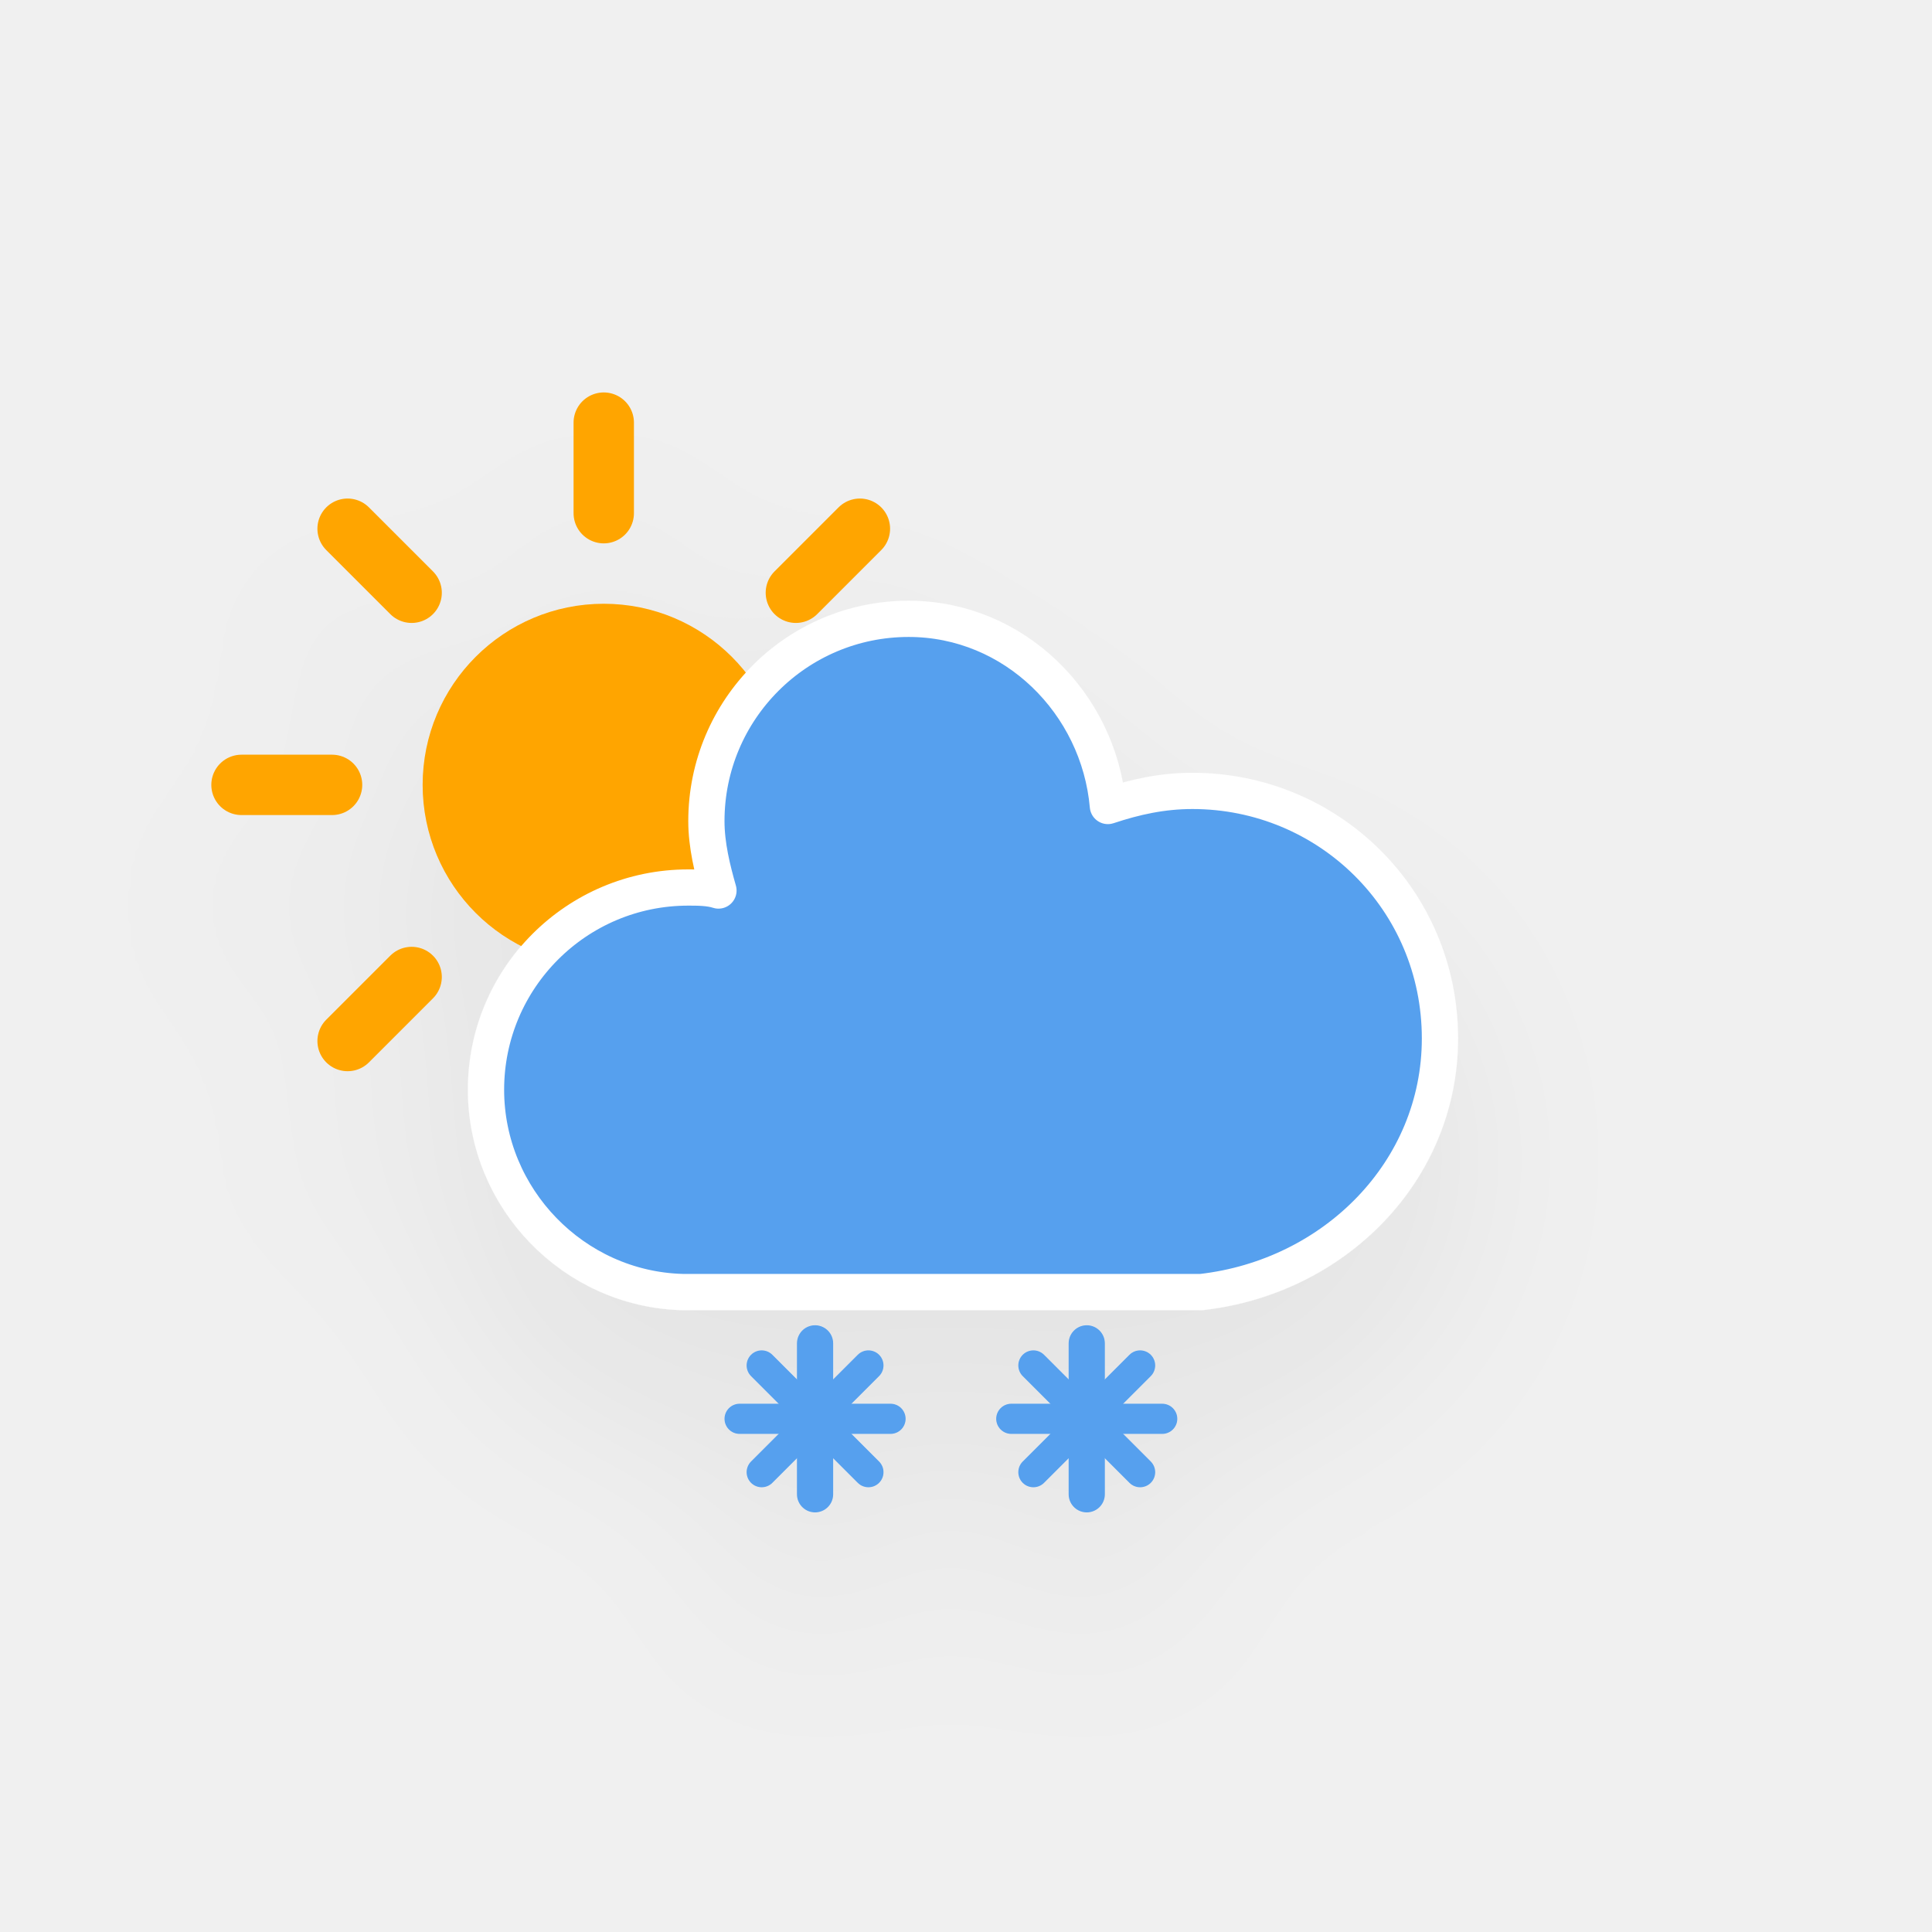
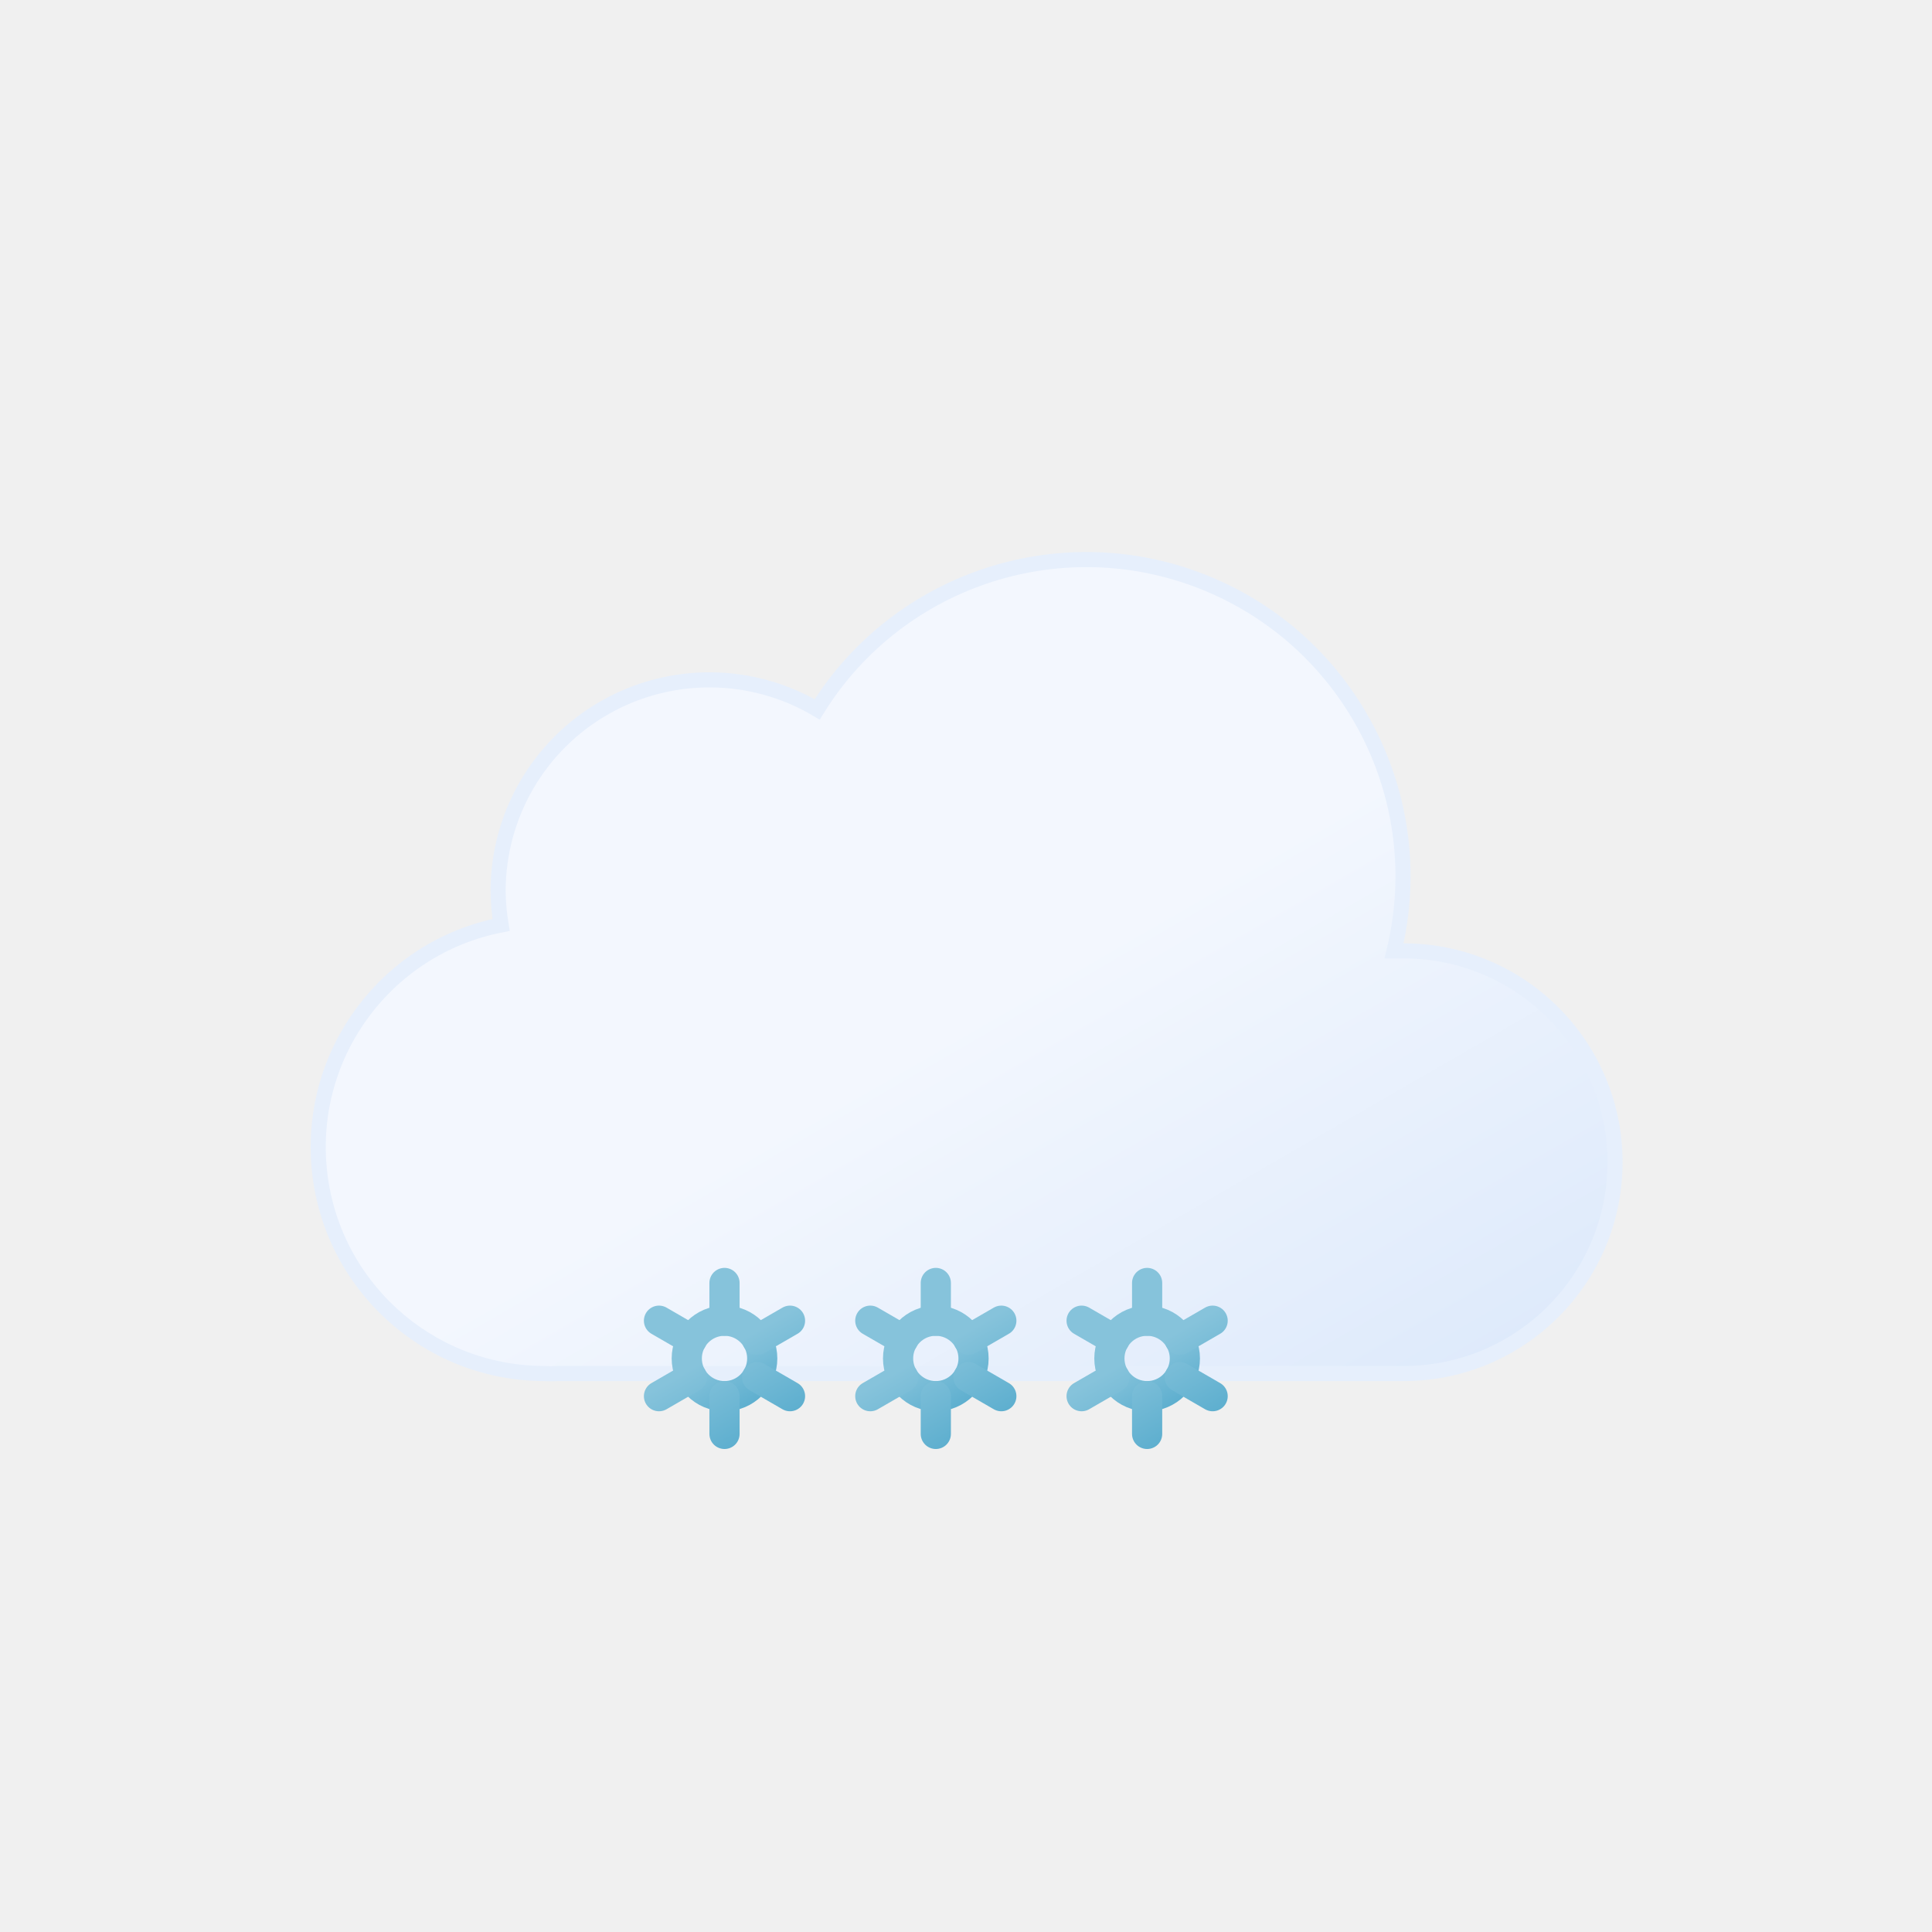
- <svg xmlns="http://www.w3.org/2000/svg" version="1.1" width="64" height="64" viewbox="0 0 64 64">
+ <svg xmlns="http://www.w3.org/2000/svg" xmlns:xlink="http://www.w3.org/1999/xlink" viewBox="0 0 64 64">
  <defs>
-     <filter id="blur" width="200%" height="200%">
-       <feGaussianBlur in="SourceAlpha" stdDeviation="3" />
-       <feOffset dx="0" dy="4" result="offsetblur" />
-       <feComponentTransfer>
-         <feFuncA type="linear" slope="0.05" />
-       </feComponentTransfer>
-       <feMerge>
-         <feMergeNode />
-         <feMergeNode in="SourceGraphic" />
-       </feMerge>
-     </filter>
-     <style type="text/css">
- /*
- ** CLOUDS
- */
- @keyframes am-weather-cloud-2 {
-   0% {
-     -webkit-transform: translate(0px,0px);
-        -moz-transform: translate(0px,0px);
-         -ms-transform: translate(0px,0px);
-             transform: translate(0px,0px);
-   }
- 
-   50% {
-     -webkit-transform: translate(2px,0px);
-        -moz-transform: translate(2px,0px);
-         -ms-transform: translate(2px,0px);
-             transform: translate(2px,0px);
-   }
- 
-   100% {
-     -webkit-transform: translate(0px,0px);
-        -moz-transform: translate(0px,0px);
-         -ms-transform: translate(0px,0px);
-             transform: translate(0px,0px);
-   }
- }
- 
- .am-weather-cloud-2 {
-   -webkit-animation-name: am-weather-cloud-2;
-      -moz-animation-name: am-weather-cloud-2;
-           animation-name: am-weather-cloud-2;
-   -webkit-animation-duration: 3s;
-      -moz-animation-duration: 3s;
-           animation-duration: 3s;
-   -webkit-animation-timing-function: linear;
-      -moz-animation-timing-function: linear;
-           animation-timing-function: linear;
-   -webkit-animation-iteration-count: infinite;
-      -moz-animation-iteration-count: infinite;
-           animation-iteration-count: infinite;
- }
- 
- /*
- ** SUN
- */
- @keyframes am-weather-sun {
-   0% {
-     -webkit-transform: rotate(0deg);
-        -moz-transform: rotate(0deg);
-         -ms-transform: rotate(0deg);
-             transform: rotate(0deg);
-   }
- 
-   100% {
-     -webkit-transform: rotate(360deg);
-        -moz-transform: rotate(360deg);
-         -ms-transform: rotate(360deg);
-             transform: rotate(360deg);
-   }
- }
- 
- .am-weather-sun {
-   -webkit-animation-name: am-weather-sun;
-      -moz-animation-name: am-weather-sun;
-       -ms-animation-name: am-weather-sun;
-           animation-name: am-weather-sun;
-   -webkit-animation-duration: 9s;
-      -moz-animation-duration: 9s;
-       -ms-animation-duration: 9s;
-           animation-duration: 9s;
-   -webkit-animation-timing-function: linear;
-      -moz-animation-timing-function: linear;
-       -ms-animation-timing-function: linear;
-           animation-timing-function: linear;
-   -webkit-animation-iteration-count: infinite;
-      -moz-animation-iteration-count: infinite;
-       -ms-animation-iteration-count: infinite;
-           animation-iteration-count: infinite;
- }
- 
- @keyframes am-weather-sun-shiny {
-   0% {
-     stroke-dasharray: 3px 10px;
-     stroke-dashoffset: 0px;
-   }
- 
-   50% {
-     stroke-dasharray: 0.1px 10px;
-     stroke-dashoffset: -1px;
-   }
- 
-   100% {
-     stroke-dasharray: 3px 10px;
-     stroke-dashoffset: 0px;
-   }
- }
- 
- .am-weather-sun-shiny line {
-   -webkit-animation-name: am-weather-sun-shiny;
-      -moz-animation-name: am-weather-sun-shiny;
-       -ms-animation-name: am-weather-sun-shiny;
-           animation-name: am-weather-sun-shiny;
-   -webkit-animation-duration: 2s;
-      -moz-animation-duration: 2s;
-       -ms-animation-duration: 2s;
-           animation-duration: 2s;
-   -webkit-animation-timing-function: linear;
-      -moz-animation-timing-function: linear;
-       -ms-animation-timing-function: linear;
-           animation-timing-function: linear;
-   -webkit-animation-iteration-count: infinite;
-      -moz-animation-iteration-count: infinite;
-       -ms-animation-iteration-count: infinite;
-           animation-iteration-count: infinite;
- }
- 
- /*
- ** SNOW
- */
- @keyframes am-weather-snow {
-   0% {
-     -webkit-transform: translateX(0) translateY(0);
-        -moz-transform: translateX(0) translateY(0);
-         -ms-transform: translateX(0) translateY(0);
-             transform: translateX(0) translateY(0);
-   }
- 
-   33.33% {
-     -webkit-transform: translateX(-1.2px) translateY(2px);
-        -moz-transform: translateX(-1.2px) translateY(2px);
-         -ms-transform: translateX(-1.2px) translateY(2px);
-             transform: translateX(-1.2px) translateY(2px);
-   }
- 
-   66.66% {
-     -webkit-transform: translateX(1.4px) translateY(4px);
-        -moz-transform: translateX(1.4px) translateY(4px);
-         -ms-transform: translateX(1.4px) translateY(4px);
-             transform: translateX(1.4px) translateY(4px);
-     opacity: 1;
-   }
- 
-   100% {
-     -webkit-transform: translateX(-1.6px) translateY(6px);
-        -moz-transform: translateX(-1.6px) translateY(6px);
-         -ms-transform: translateX(-1.6px) translateY(6px);
-             transform: translateX(-1.6px) translateY(6px);
-     opacity: 0;
-   }
- }
- 
- .am-weather-snow-1 {
-   -webkit-animation-name: am-weather-snow;
-      -moz-animation-name: am-weather-snow;
-       -ms-animation-name: am-weather-snow;
-           animation-name: am-weather-snow;
-   -webkit-animation-duration: 2s;
-      -moz-animation-duration: 2s;
-       -ms-animation-duration: 2s;
-           animation-duration: 2s;
-   -webkit-animation-timing-function: linear;
-      -moz-animation-timing-function: linear;
-       -ms-animation-timing-function: linear;
-           animation-timing-function: linear;
-   -webkit-animation-iteration-count: infinite;
-      -moz-animation-iteration-count: infinite;
-       -ms-animation-iteration-count: infinite;
-           animation-iteration-count: infinite;
- }
- 
- .am-weather-snow-2 {
-   -webkit-animation-name: am-weather-snow;
-      -moz-animation-name: am-weather-snow;
-       -ms-animation-name: am-weather-snow;
-           animation-name: am-weather-snow;
-   -webkit-animation-delay: 1.2s;
-      -moz-animation-delay: 1.2s;
-       -ms-animation-delay: 1.2s;
-           animation-delay: 1.2s;
-   -webkit-animation-duration: 2s;
-      -moz-animation-duration: 2s;
-       -ms-animation-duration: 2s;
-           animation-duration: 2s;
-   -webkit-animation-timing-function: linear;
-      -moz-animation-timing-function: linear;
-       -ms-animation-timing-function: linear;
-           animation-timing-function: linear;
-   -webkit-animation-iteration-count: infinite;
-      -moz-animation-iteration-count: infinite;
-       -ms-animation-iteration-count: infinite;
-           animation-iteration-count: infinite;
- }
-         </style>
+     <linearGradient id="a" x1="22.56" y1="21.96" x2="39.2" y2="50.8" gradientUnits="userSpaceOnUse">
+       <stop offset="0" stop-color="#f3f7fe" />
+       <stop offset="0.45" stop-color="#f3f7fe" />
+       <stop offset="1" stop-color="#deeafb" />
+     </linearGradient>
+     <linearGradient id="b" x1="30.12" y1="43.48" x2="31.88" y2="46.52" gradientUnits="userSpaceOnUse">
+       <stop offset="0" stop-color="#86c3db" />
+       <stop offset="0.45" stop-color="#86c3db" />
+       <stop offset="1" stop-color="#5eafcf" />
+     </linearGradient>
+     <linearGradient id="c" x1="29.67" y1="42.69" x2="32.33" y2="47.31" xlink:href="#b" />
+     <linearGradient id="d" x1="23.12" y1="43.48" x2="24.88" y2="46.52" xlink:href="#b" />
+     <linearGradient id="e" x1="22.67" y1="42.69" x2="25.33" y2="47.31" xlink:href="#b" />
+     <linearGradient id="f" x1="37.12" y1="43.48" x2="38.88" y2="46.52" xlink:href="#b" />
+     <linearGradient id="g" x1="36.67" y1="42.69" x2="39.33" y2="47.31" xlink:href="#b" />
  </defs>
-   <g filter="url(#blur)" id="snowy-3">
-     <g transform="translate(20,10)">
-       <g transform="translate(0,16)">
-         <g class="am-weather-sun">
-           <g>
-             <line fill="none" stroke="orange" stroke-linecap="round" stroke-width="2" transform="translate(0,9)" x1="0" x2="0" y1="0" y2="3" />
-           </g>
-           <g transform="rotate(45)">
-             <line fill="none" stroke="orange" stroke-linecap="round" stroke-width="2" transform="translate(0,9)" x1="0" x2="0" y1="0" y2="3" />
-           </g>
-           <g transform="rotate(90)">
-             <line fill="none" stroke="orange" stroke-linecap="round" stroke-width="2" transform="translate(0,9)" x1="0" x2="0" y1="0" y2="3" />
-           </g>
-           <g transform="rotate(135)">
-             <line fill="none" stroke="orange" stroke-linecap="round" stroke-width="2" transform="translate(0,9)" x1="0" x2="0" y1="0" y2="3" />
-           </g>
-           <g transform="rotate(180)">
-             <line fill="none" stroke="orange" stroke-linecap="round" stroke-width="2" transform="translate(0,9)" x1="0" x2="0" y1="0" y2="3" />
-           </g>
-           <g transform="rotate(225)">
-             <line fill="none" stroke="orange" stroke-linecap="round" stroke-width="2" transform="translate(0,9)" x1="0" x2="0" y1="0" y2="3" />
-           </g>
-           <g transform="rotate(270)">
-             <line fill="none" stroke="orange" stroke-linecap="round" stroke-width="2" transform="translate(0,9)" x1="0" x2="0" y1="0" y2="3" />
-           </g>
-           <g transform="rotate(315)">
-             <line fill="none" stroke="orange" stroke-linecap="round" stroke-width="2" transform="translate(0,9)" x1="0" x2="0" y1="0" y2="3" />
-           </g>
-         </g>
-         <circle cx="0" cy="0" fill="orange" r="5" stroke="orange" stroke-width="2" />
-       </g>
-       <g>
-         <path d="M47.7,35.4c0-4.6-3.7-8.2-8.2-8.2c-1,0-1.9,0.2-2.8,0.5c-0.3-3.4-3.1-6.2-6.6-6.2c-3.7,0-6.7,3-6.7,6.7c0,0.8,0.2,1.6,0.4,2.3    c-0.3-0.1-0.7-0.1-1-0.1c-3.7,0-6.7,3-6.7,6.7c0,3.6,2.9,6.6,6.5,6.7l17.2,0C44.2,43.3,47.7,39.8,47.7,35.4z" fill="#57A0EE" stroke="white" stroke-linejoin="round" stroke-width="1.2" transform="translate(-20,-11)" />
-       </g>
-       <g class="am-weather-snow-1">
-         <g transform="translate(7,28)">
-           <line fill="none" stroke="#57A0EE" stroke-linecap="round" stroke-width="1.2" transform="translate(0,9), rotate(0)" x1="0" x2="0" y1="-2.5" y2="2.5" />
-           <line fill="none" stroke="#57A0EE" stroke-linecap="round" stroke-width="1" transform="translate(0,9), rotate(45)" x1="0" x2="0" y1="-2.5" y2="2.5" />
-           <line fill="none" stroke="#57A0EE" stroke-linecap="round" stroke-width="1" transform="translate(0,9), rotate(90)" x1="0" x2="0" y1="-2.5" y2="2.5" />
-           <line fill="none" stroke="#57A0EE" stroke-linecap="round" stroke-width="1" transform="translate(0,9), rotate(135)" x1="0" x2="0" y1="-2.5" y2="2.5" />
-         </g>
-       </g>
-       <g class="am-weather-snow-2">
-         <g transform="translate(16,28)">
-           <line fill="none" stroke="#57A0EE" stroke-linecap="round" stroke-width="1.2" transform="translate(0,9), rotate(0)" x1="0" x2="0" y1="-2.5" y2="2.5" />
-           <line fill="none" stroke="#57A0EE" stroke-linecap="round" stroke-width="1" transform="translate(0,9), rotate(45)" x1="0" x2="0" y1="-2.5" y2="2.5" />
-           <line fill="none" stroke="#57A0EE" stroke-linecap="round" stroke-width="1" transform="translate(0,9), rotate(90)" x1="0" x2="0" y1="-2.5" y2="2.5" />
-           <line fill="none" stroke="#57A0EE" stroke-linecap="round" stroke-width="1" transform="translate(0,9), rotate(135)" x1="0" x2="0" y1="-2.5" y2="2.5" />
-         </g>
-       </g>
-     </g>
+   <path d="M46.5,31.5l-.32,0a10.49,10.49,0,0,0-19.11-8,7,7,0,0,0-10.57,6,7.21,7.21,0,0,0,.1,1.14A7.5,7.5,0,0,0,18,45.5a4.19,4.19,0,0,0,.5,0v0h28a7,7,0,0,0,0-14Z" stroke="#e6effc" stroke-miterlimit="10" stroke-width="0.5" fill="url(#a)" />
+   <g>
+     <circle cx="31" cy="45" r="1.25" fill="none" stroke-miterlimit="10" stroke="url(#b)" />
+     <path d="M33.17,46.25l-1.09-.63m-2.16-1.24-1.09-.63M31,42.5v1.25m0,3.75V46.25m-1.08-.63-1.09.63m4.34-2.5-1.09.63" fill="none" stroke-linecap="round" stroke-miterlimit="10" stroke="url(#c)" />
+     <animateTransform attributeName="transform" type="translate" additive="sum" values="-1 -6; 1 12" dur="4s" repeatCount="indefinite" />
+     <animateTransform attributeName="transform" type="rotate" additive="sum" values="0 31 45; 360 31 45" dur="9s" repeatCount="indefinite" />
+     <animate attributeName="opacity" values="0;1;1;1;0" dur="4s" repeatCount="indefinite" />
+   </g>
+   <g>
+     <circle cx="24" cy="45" r="1.25" fill="none" stroke-miterlimit="10" stroke="url(#d)" />
+     <path d="M26.17,46.25l-1.09-.63m-2.16-1.24-1.09-.63M24,42.5v1.25m0,3.75V46.25m-1.08-.63-1.09.63m4.34-2.5-1.09.63" fill="none" stroke-linecap="round" stroke-miterlimit="10" stroke="url(#e)" />
+     <animateTransform attributeName="transform" type="translate" additive="sum" values="1 -6; -1 12" begin="-2s" dur="4s" repeatCount="indefinite" />
+     <animateTransform attributeName="transform" type="rotate" additive="sum" values="0 24 45; 360 24 45" dur="9s" repeatCount="indefinite" />
+     <animate attributeName="opacity" values="0;1;1;1;0" begin="-2s" dur="4s" repeatCount="indefinite" />
+   </g>
+   <g>
+     <circle cx="38" cy="45" r="1.25" fill="none" stroke-miterlimit="10" stroke="url(#f)" />
+     <path d="M40.17,46.25l-1.09-.63m-2.16-1.24-1.09-.63M38,42.5v1.25m0,3.75V46.25m-1.08-.63-1.09.63m4.34-2.5-1.09.63" fill="none" stroke-linecap="round" stroke-miterlimit="10" stroke="url(#g)" />
+     <animateTransform attributeName="transform" type="translate" additive="sum" values="1 -6; -1 12" begin="-1s" dur="4s" repeatCount="indefinite" />
+     <animateTransform attributeName="transform" type="rotate" additive="sum" values="0 38 45; 360 38 45" dur="9s" repeatCount="indefinite" />
+     <animate attributeName="opacity" values="0;1;1;1;0" begin="-1s" dur="4s" repeatCount="indefinite" />
  </g>
</svg>
